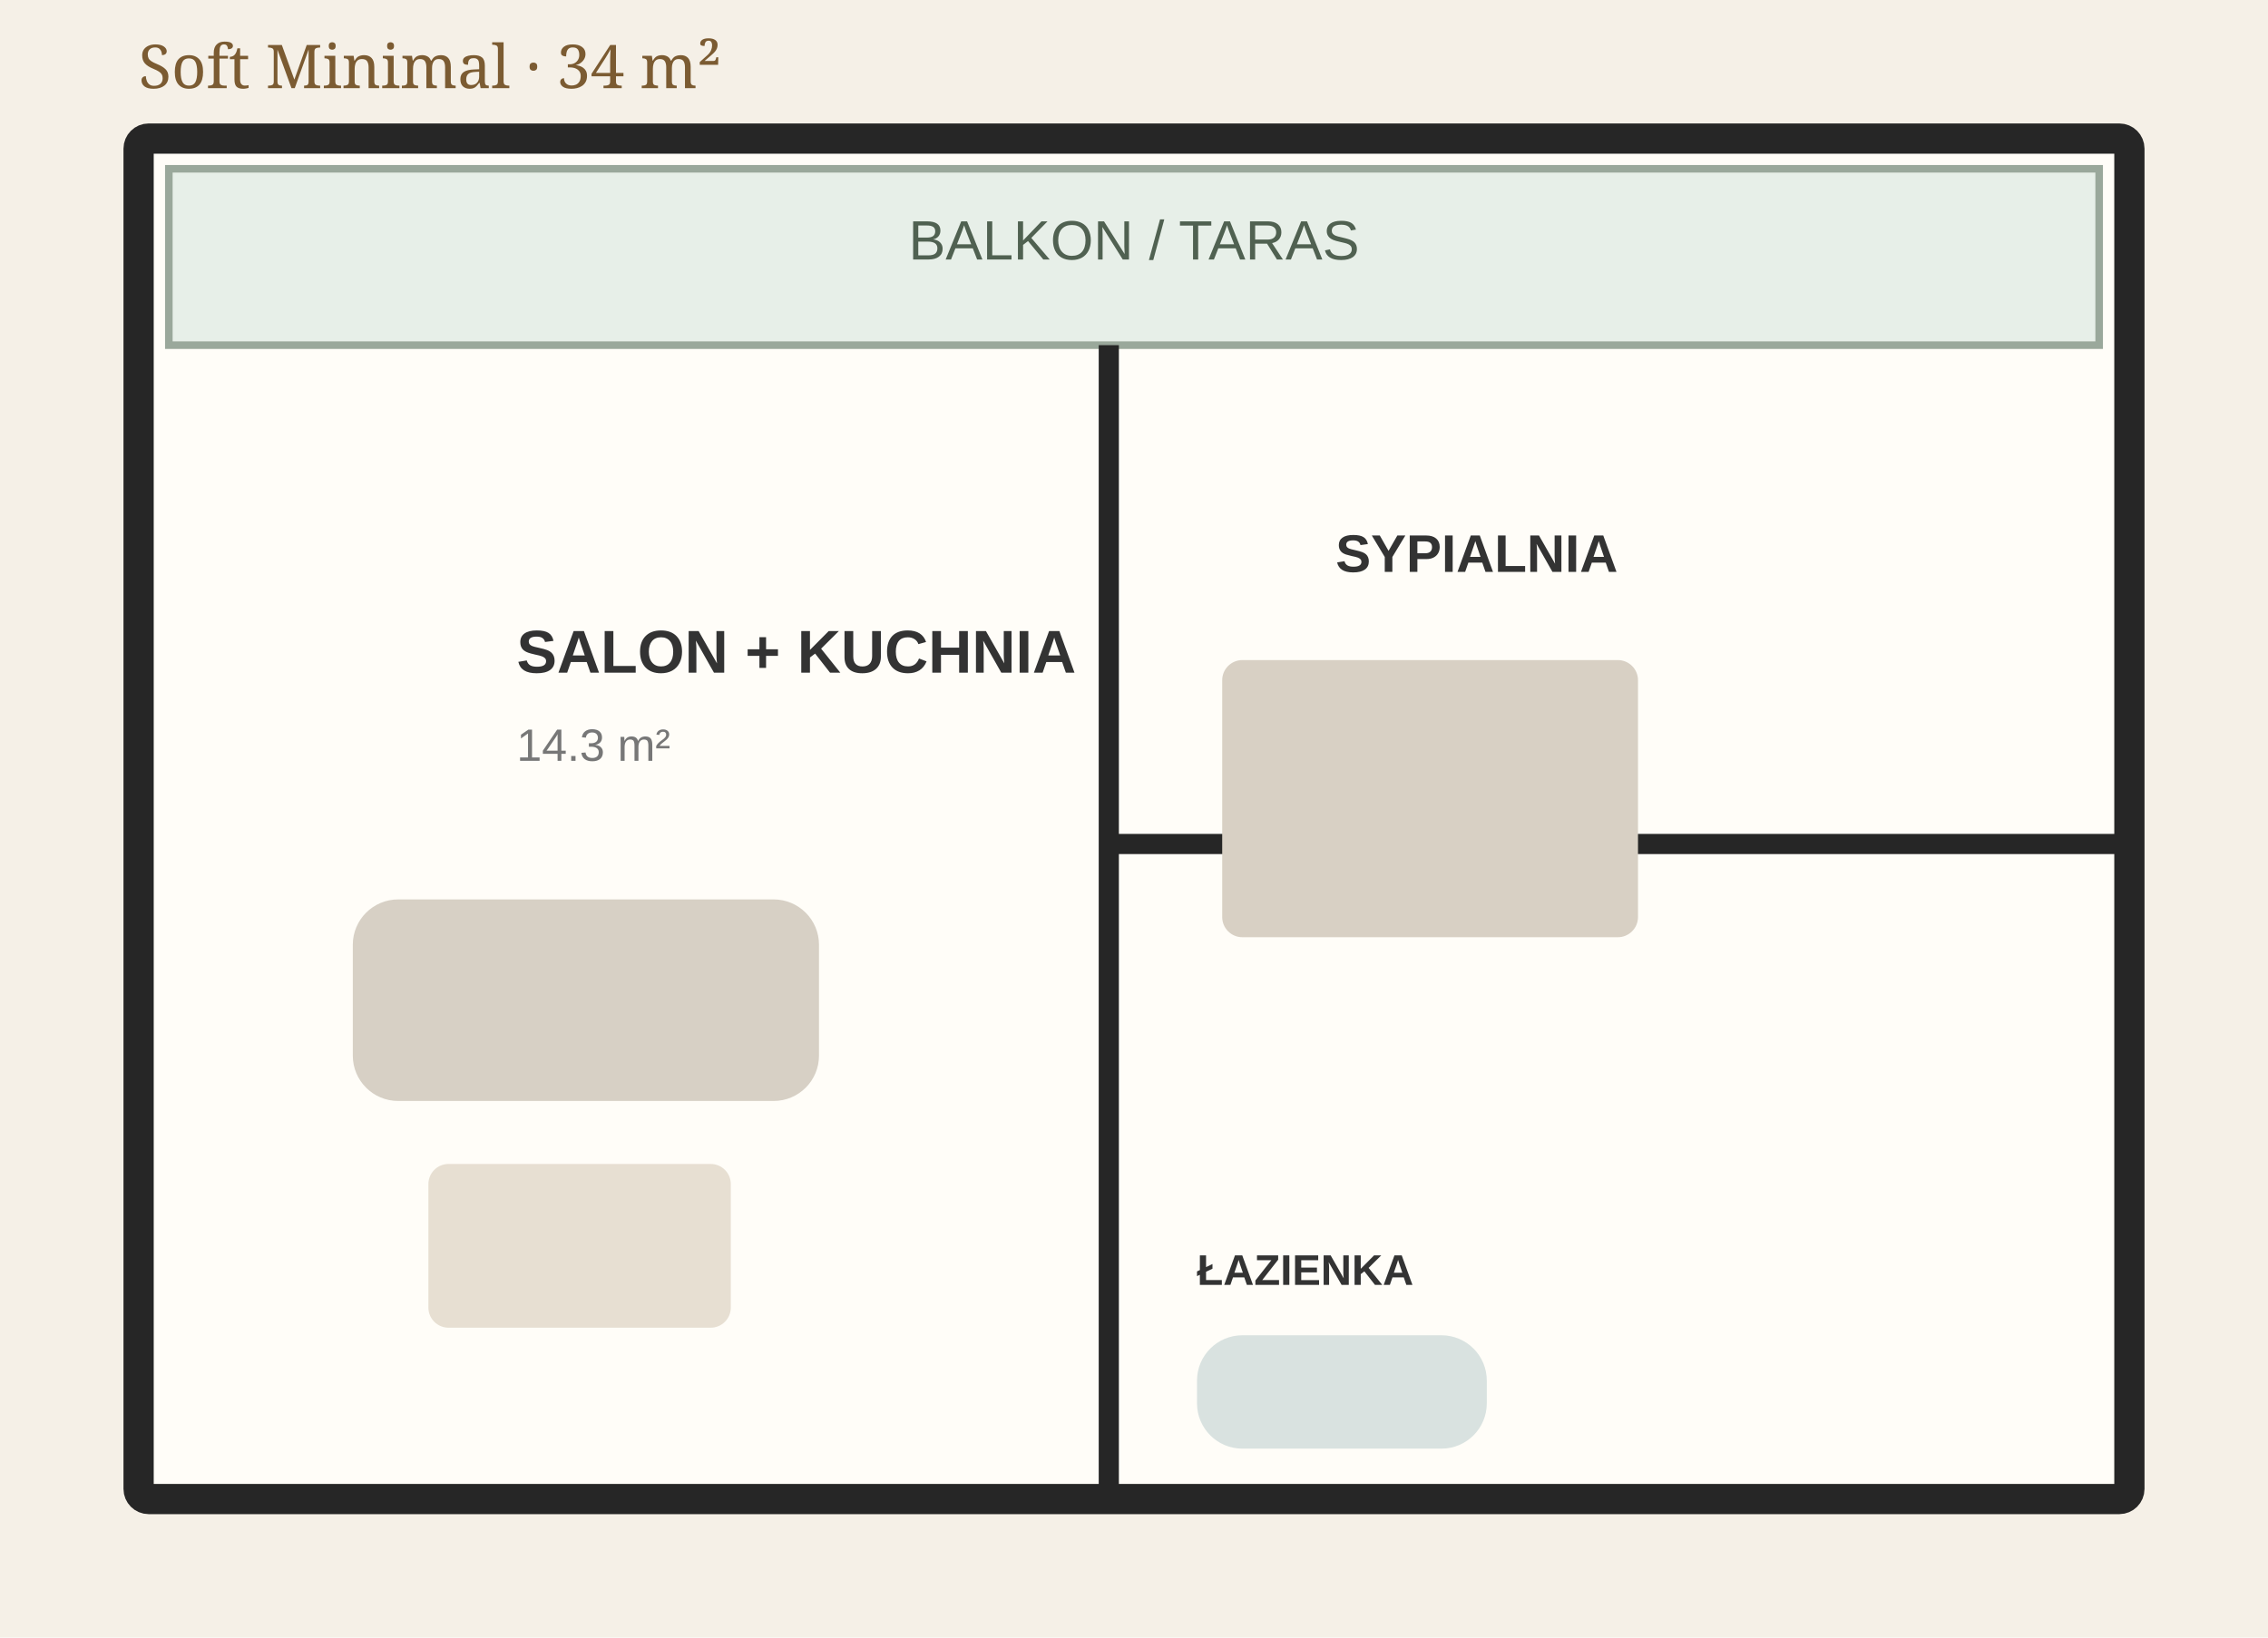
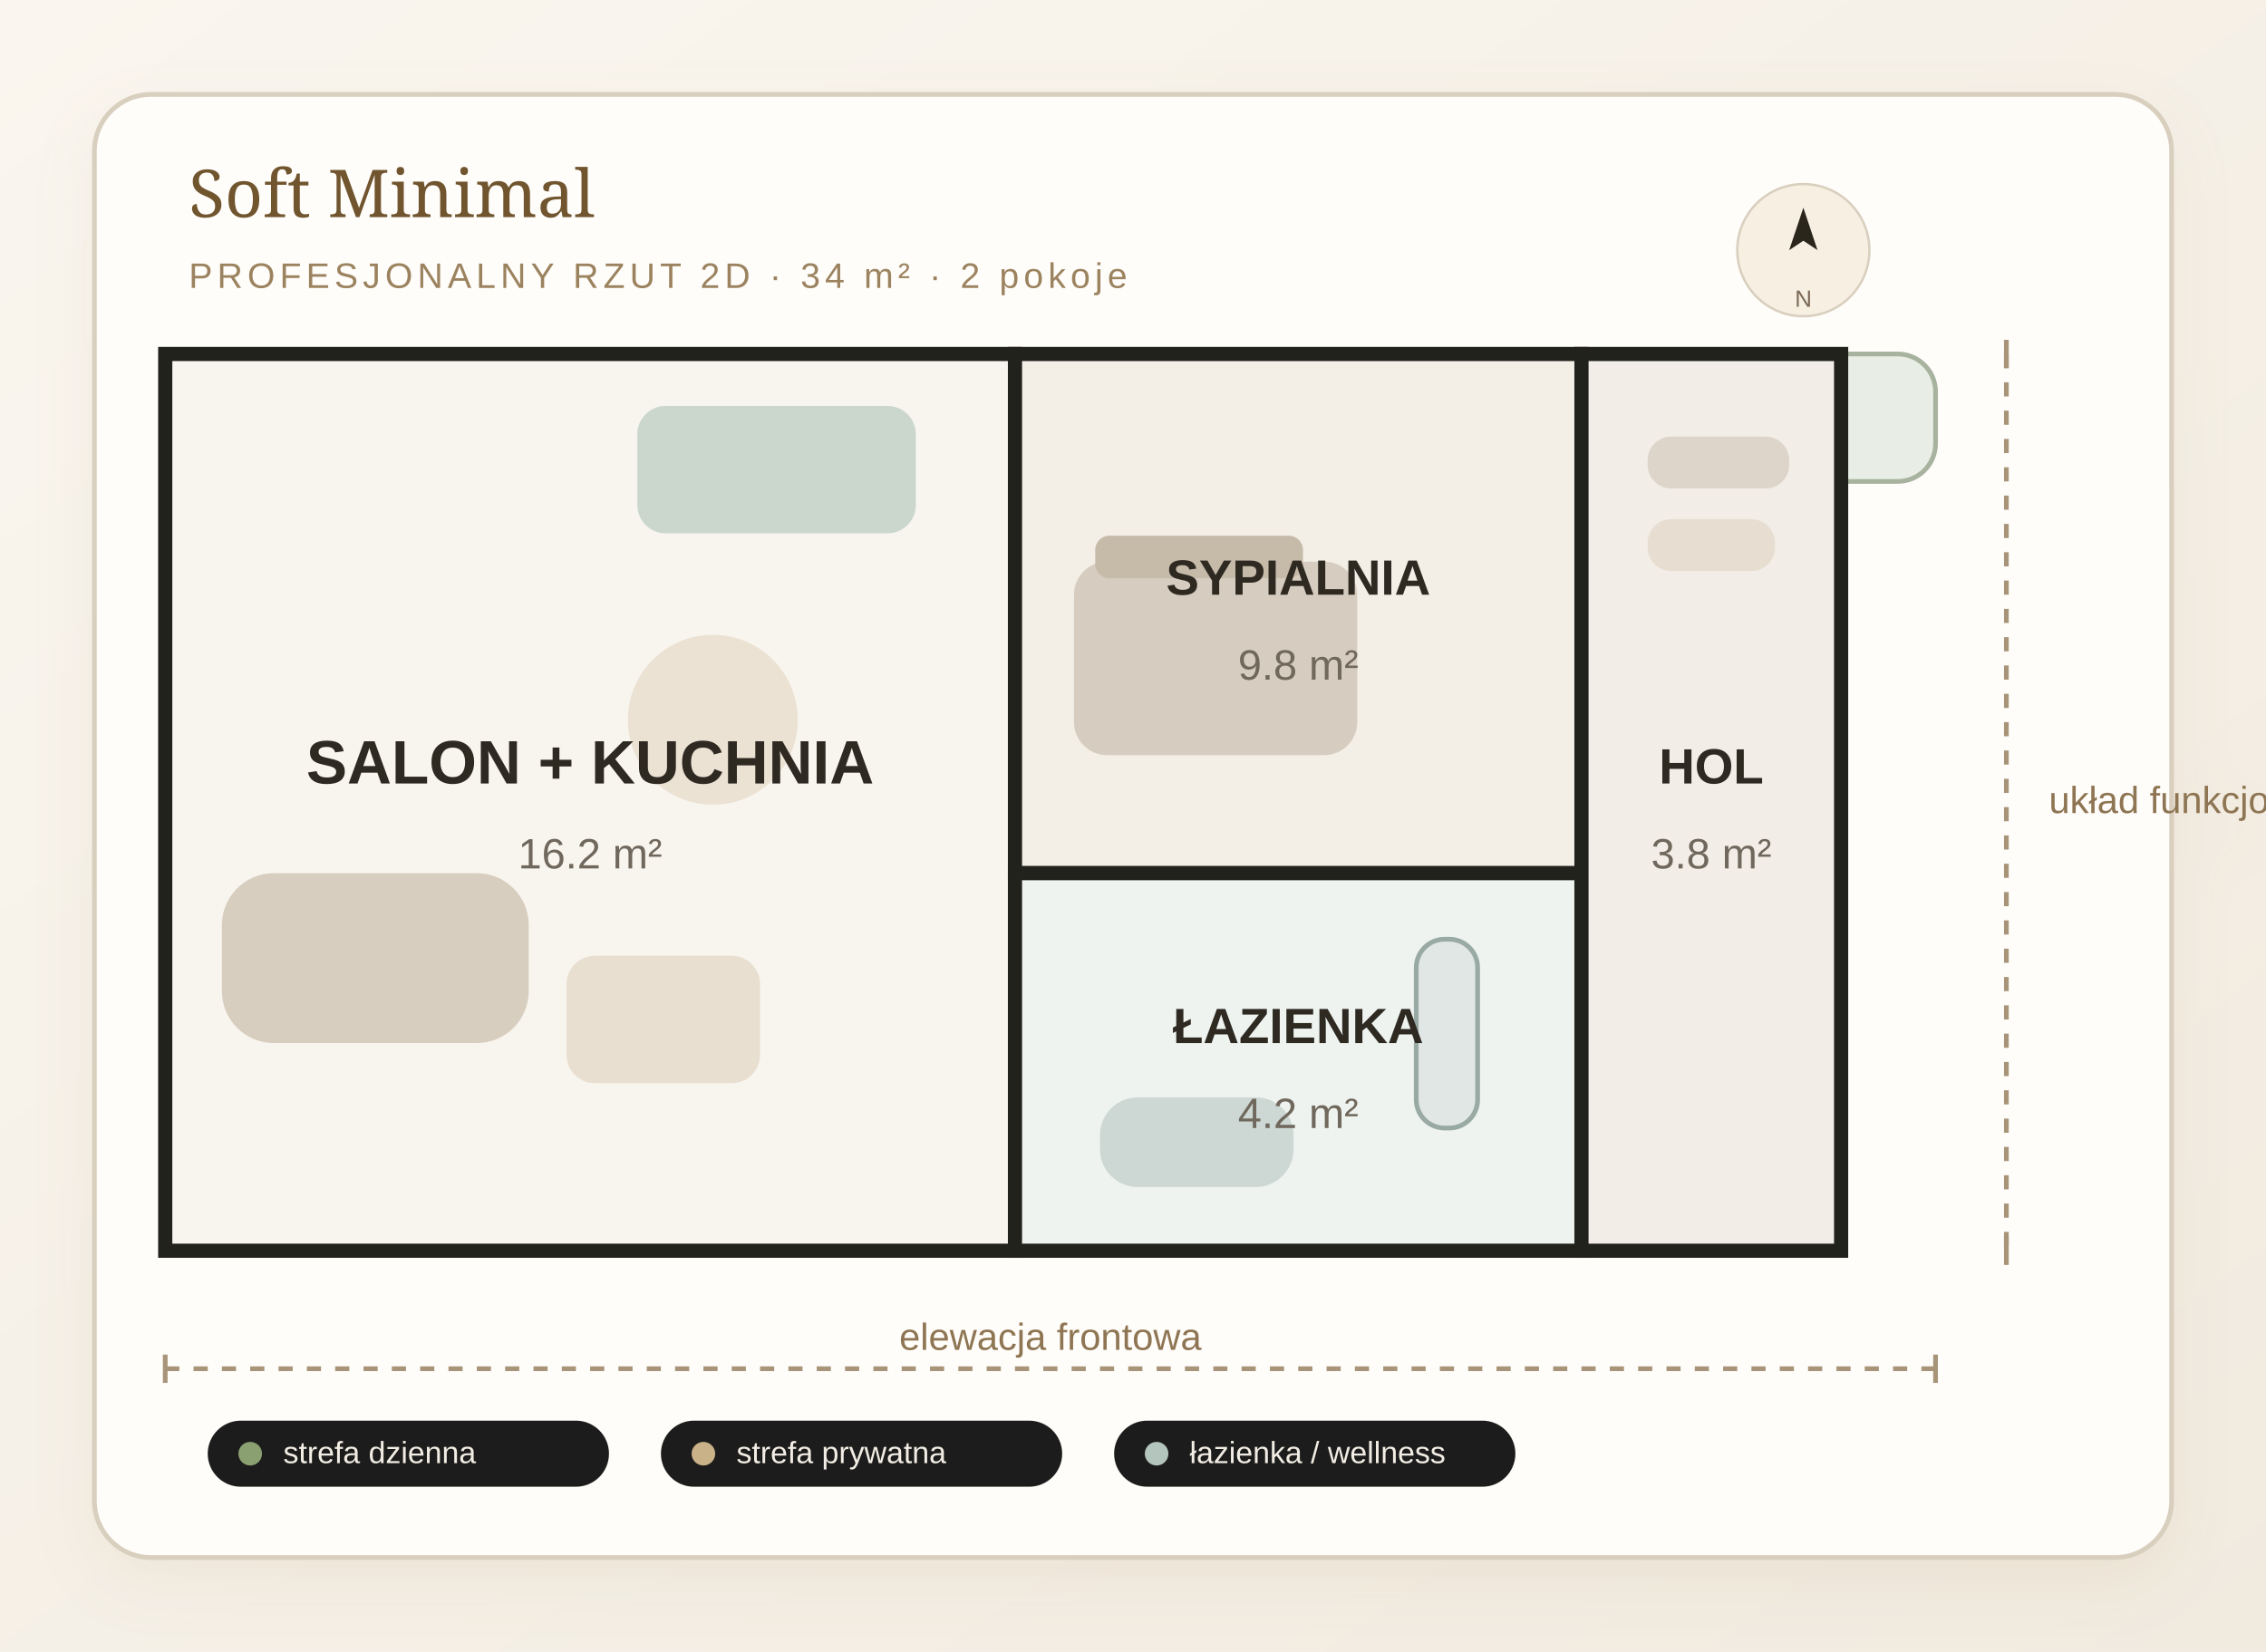
- <svg xmlns="http://www.w3.org/2000/svg" viewBox="0 0 900 650">
-   <rect width="100%" height="100%" fill="#f5f0e7" />
-   <rect x="55" y="55" width="790" height="540" rx="4" fill="#fffdf8" stroke="#262626" stroke-width="12" />
-   <rect x="67" y="67" width="766" height="70" fill="#e7efe8" stroke="#9aa89b" stroke-width="3" />
-   <text x="450.0" y="103" font-family="Arial" font-size="22" fill="#506151" text-anchor="middle">BALKON / TARAS</text>
-   <line x1="440" y1="137" x2="440" y2="595" stroke="#262626" stroke-width="8" />
-   <line x1="440" y1="335" x2="845" y2="335" stroke="#262626" stroke-width="8" />
-   <text x="205" y="267" font-family="Arial" font-weight="700" font-size="24" fill="#333">SALON + KUCHNIA</text>
-   <text x="205" y="302" font-family="Arial" font-size="18" fill="#777">14.3 m²</text>
-   <rect x="140" y="357" width="185" height="80" rx="18" fill="#d7d0c5" />
-   <rect x="170" y="462" width="120" height="65" rx="8" fill="#e7dfd2" />
-   <text x="530" y="227" font-family="Arial" font-weight="700" font-size="21" fill="#333">SYPIALNIA</text>
-   <rect x="485" y="262" width="165" height="110" rx="8" fill="#d8d0c4" />
-   <text x="475" y="510" font-family="Arial" font-weight="700" font-size="17" fill="#333">ŁAZIENKA</text>
-   <rect x="475" y="530" width="115" height="45" rx="18" fill="#d9e2e0" />
-   <text x="55" y="35" font-family="Georgia" font-size="24" fill="#7b5b32">Soft Minimal · 34 m²</text>
+ <svg xmlns="http://www.w3.org/2000/svg" viewBox="0 0 960 700">
+   <defs>
+     <filter id="softShadow" x="-20%" y="-20%" width="140%" height="140%">
+       <feDropShadow dx="0" dy="10" stdDeviation="12" flood-color="#b59b74" flood-opacity="0.12" />
+     </filter>
+     <linearGradient id="paper" x1="0" x2="1" y1="0" y2="1">
+       <stop stop-color="#faf6ef" />
+       <stop offset="1" stop-color="#f1eadf" />
+     </linearGradient>
+   </defs>
+   <rect width="100%" height="100%" fill="url(#paper)" />
+   <g filter="url(#softShadow)">
+     <rect x="40" y="40" width="880" height="620" rx="24" fill="#fffdfa" stroke="#d9cfbe" stroke-width="2" />
+     <text x="80" y="92" font-family="Georgia" font-size="28" fill="#70552f">Soft Minimal</text>
+     <text x="80" y="122" font-family="Arial" font-size="15" letter-spacing="2" fill="#9c835f">PROFESJONALNY RZUT 2D · 34 m² · 2 pokoje</text>
+     <g transform="translate(736 78)">
+       <circle cx="28" cy="28" r="28" fill="#f6efe2" stroke="#d9cfbe" />
+       <path d="M28 10 L34 28 L28 24 L22 28 Z" fill="#29251f" />
+       <text x="28" y="52" text-anchor="middle" font-family="Arial" font-size="10" fill="#7b6a56">N</text>
+     </g>
+     <rect x="70" y="150" width="750" height="54" rx="16" fill="#e8eee5" stroke="#a8b39f" stroke-width="2" />
+     <text x="445" y="184" text-anchor="middle" font-family="Arial" font-size="23" fill="#536153">BALKON · 6.8 m²</text>
+     <g>
+       <rect x="70" y="150" width="360" height="380" fill="#f8f5ef" stroke="#23201c" stroke-width="6" />
+       <rect x="94" y="370" width="130" height="72" rx="22" fill="#d8cebf" />
+       <rect x="240" y="405" width="82" height="54" rx="12" fill="#e8dfd0" />
+       <rect x="270" y="172" width="118" height="54" rx="12" fill="#cbd7cd" />
+       <circle cx="302" cy="305" r="36" fill="#ebe2d3" />
+       <text x="250" y="332" text-anchor="middle" font-family="Arial" font-size="26" font-weight="700" fill="#2f2a24">SALON + KUCHNIA</text>
+       <text x="250" y="368" text-anchor="middle" font-family="Arial" font-size="18" fill="#6f675c">16.2 m²</text>
+     </g>
+     <g>
+       <rect x="430" y="150" width="240" height="220" fill="#f3efe7" stroke="#23201c" stroke-width="6" />
+       <rect x="455" y="238" width="120" height="82" rx="14" fill="#d6ccbf" />
+       <rect x="464" y="227" width="88" height="18" rx="6" fill="#c6baa9" />
+       <text x="550" y="252" text-anchor="middle" font-family="Arial" font-size="21" font-weight="700" fill="#2f2a24">SYPIALNIA</text>
+       <text x="550" y="288" text-anchor="middle" font-family="Arial" font-size="18" fill="#6f675c">9.8 m²</text>
+     </g>
+     <g>
+       <rect x="430" y="370" width="240" height="160" fill="#eef3ef" stroke="#23201c" stroke-width="6" />
+       <rect x="466" y="465" width="82" height="38" rx="16" fill="#cdd8d4" />
+       <rect x="600" y="398" width="26" height="80" rx="12" fill="#e0e7e5" stroke="#99a9a4" stroke-width="2" />
+       <text x="550" y="442" text-anchor="middle" font-family="Arial" font-size="21" font-weight="700" fill="#2f2a24">ŁAZIENKA</text>
+       <text x="550" y="478" text-anchor="middle" font-family="Arial" font-size="18" fill="#6f675c">4.2 m²</text>
+     </g>
+     <g>
+       <rect x="670" y="150" width="110" height="380" fill="#f2eee7" stroke="#23201c" stroke-width="6" />
+       <rect x="698" y="185" width="60" height="22" rx="10" fill="#ddd5ca" />
+       <rect x="698" y="220" width="54" height="22" rx="10" fill="#e7ded1" />
+       <text x="725" y="332" text-anchor="middle" font-family="Arial" font-size="21" font-weight="700" fill="#2f2a24">HOL</text>
+       <text x="725" y="368" text-anchor="middle" font-family="Arial" font-size="18" fill="#6f675c">3.8 m²</text>
+     </g>
+     <line x1="70" y1="580" x2="820" y2="580" stroke="#a89579" stroke-width="2" stroke-dasharray="6 6" />
+     <line x1="70" y1="574" x2="70" y2="586" stroke="#a89579" stroke-width="2" />
+     <line x1="820" y1="574" x2="820" y2="586" stroke="#a89579" stroke-width="2" />
+     <text x="445" y="572" text-anchor="middle" dominant-baseline="auto" font-family="Arial" font-size="16" fill="#8e7552">elewacja frontowa</text>
+     <line x1="850" y1="150" x2="850" y2="530" stroke="#a89579" stroke-width="2" stroke-dasharray="6 6" />
+     <line x1="850" y1="144" x2="850" y2="156" stroke="#a89579" stroke-width="2" />
+     <line x1="850" y1="524" x2="850" y2="536" stroke="#a89579" stroke-width="2" />
+     <text x="868" y="340" text-anchor="start" dominant-baseline="middle" font-family="Arial" font-size="16" fill="#8e7552">układ funkcjonalny</text>
+     <g transform="translate(88 602)">
+       <rect width="170" height="28" rx="14" fill="#1f1f1d" />
+       <circle cx="18" cy="14" r="5" fill="#8aa070" />
+       <text x="32" y="18" font-family="Arial" font-size="13" fill="#f2ede4">strefa dzienna</text>
+     </g>
+     <g transform="translate(280 602)">
+       <rect width="170" height="28" rx="14" fill="#1f1f1d" />
+       <circle cx="18" cy="14" r="5" fill="#c9b287" />
+       <text x="32" y="18" font-family="Arial" font-size="13" fill="#f2ede4">strefa prywatna</text>
+     </g>
+     <g transform="translate(472 602)">
+       <rect width="170" height="28" rx="14" fill="#1f1f1d" />
+       <circle cx="18" cy="14" r="5" fill="#b4c5be" />
+       <text x="32" y="18" font-family="Arial" font-size="13" fill="#f2ede4">łazienka / wellness</text>
+     </g>
+   </g>
</svg>
